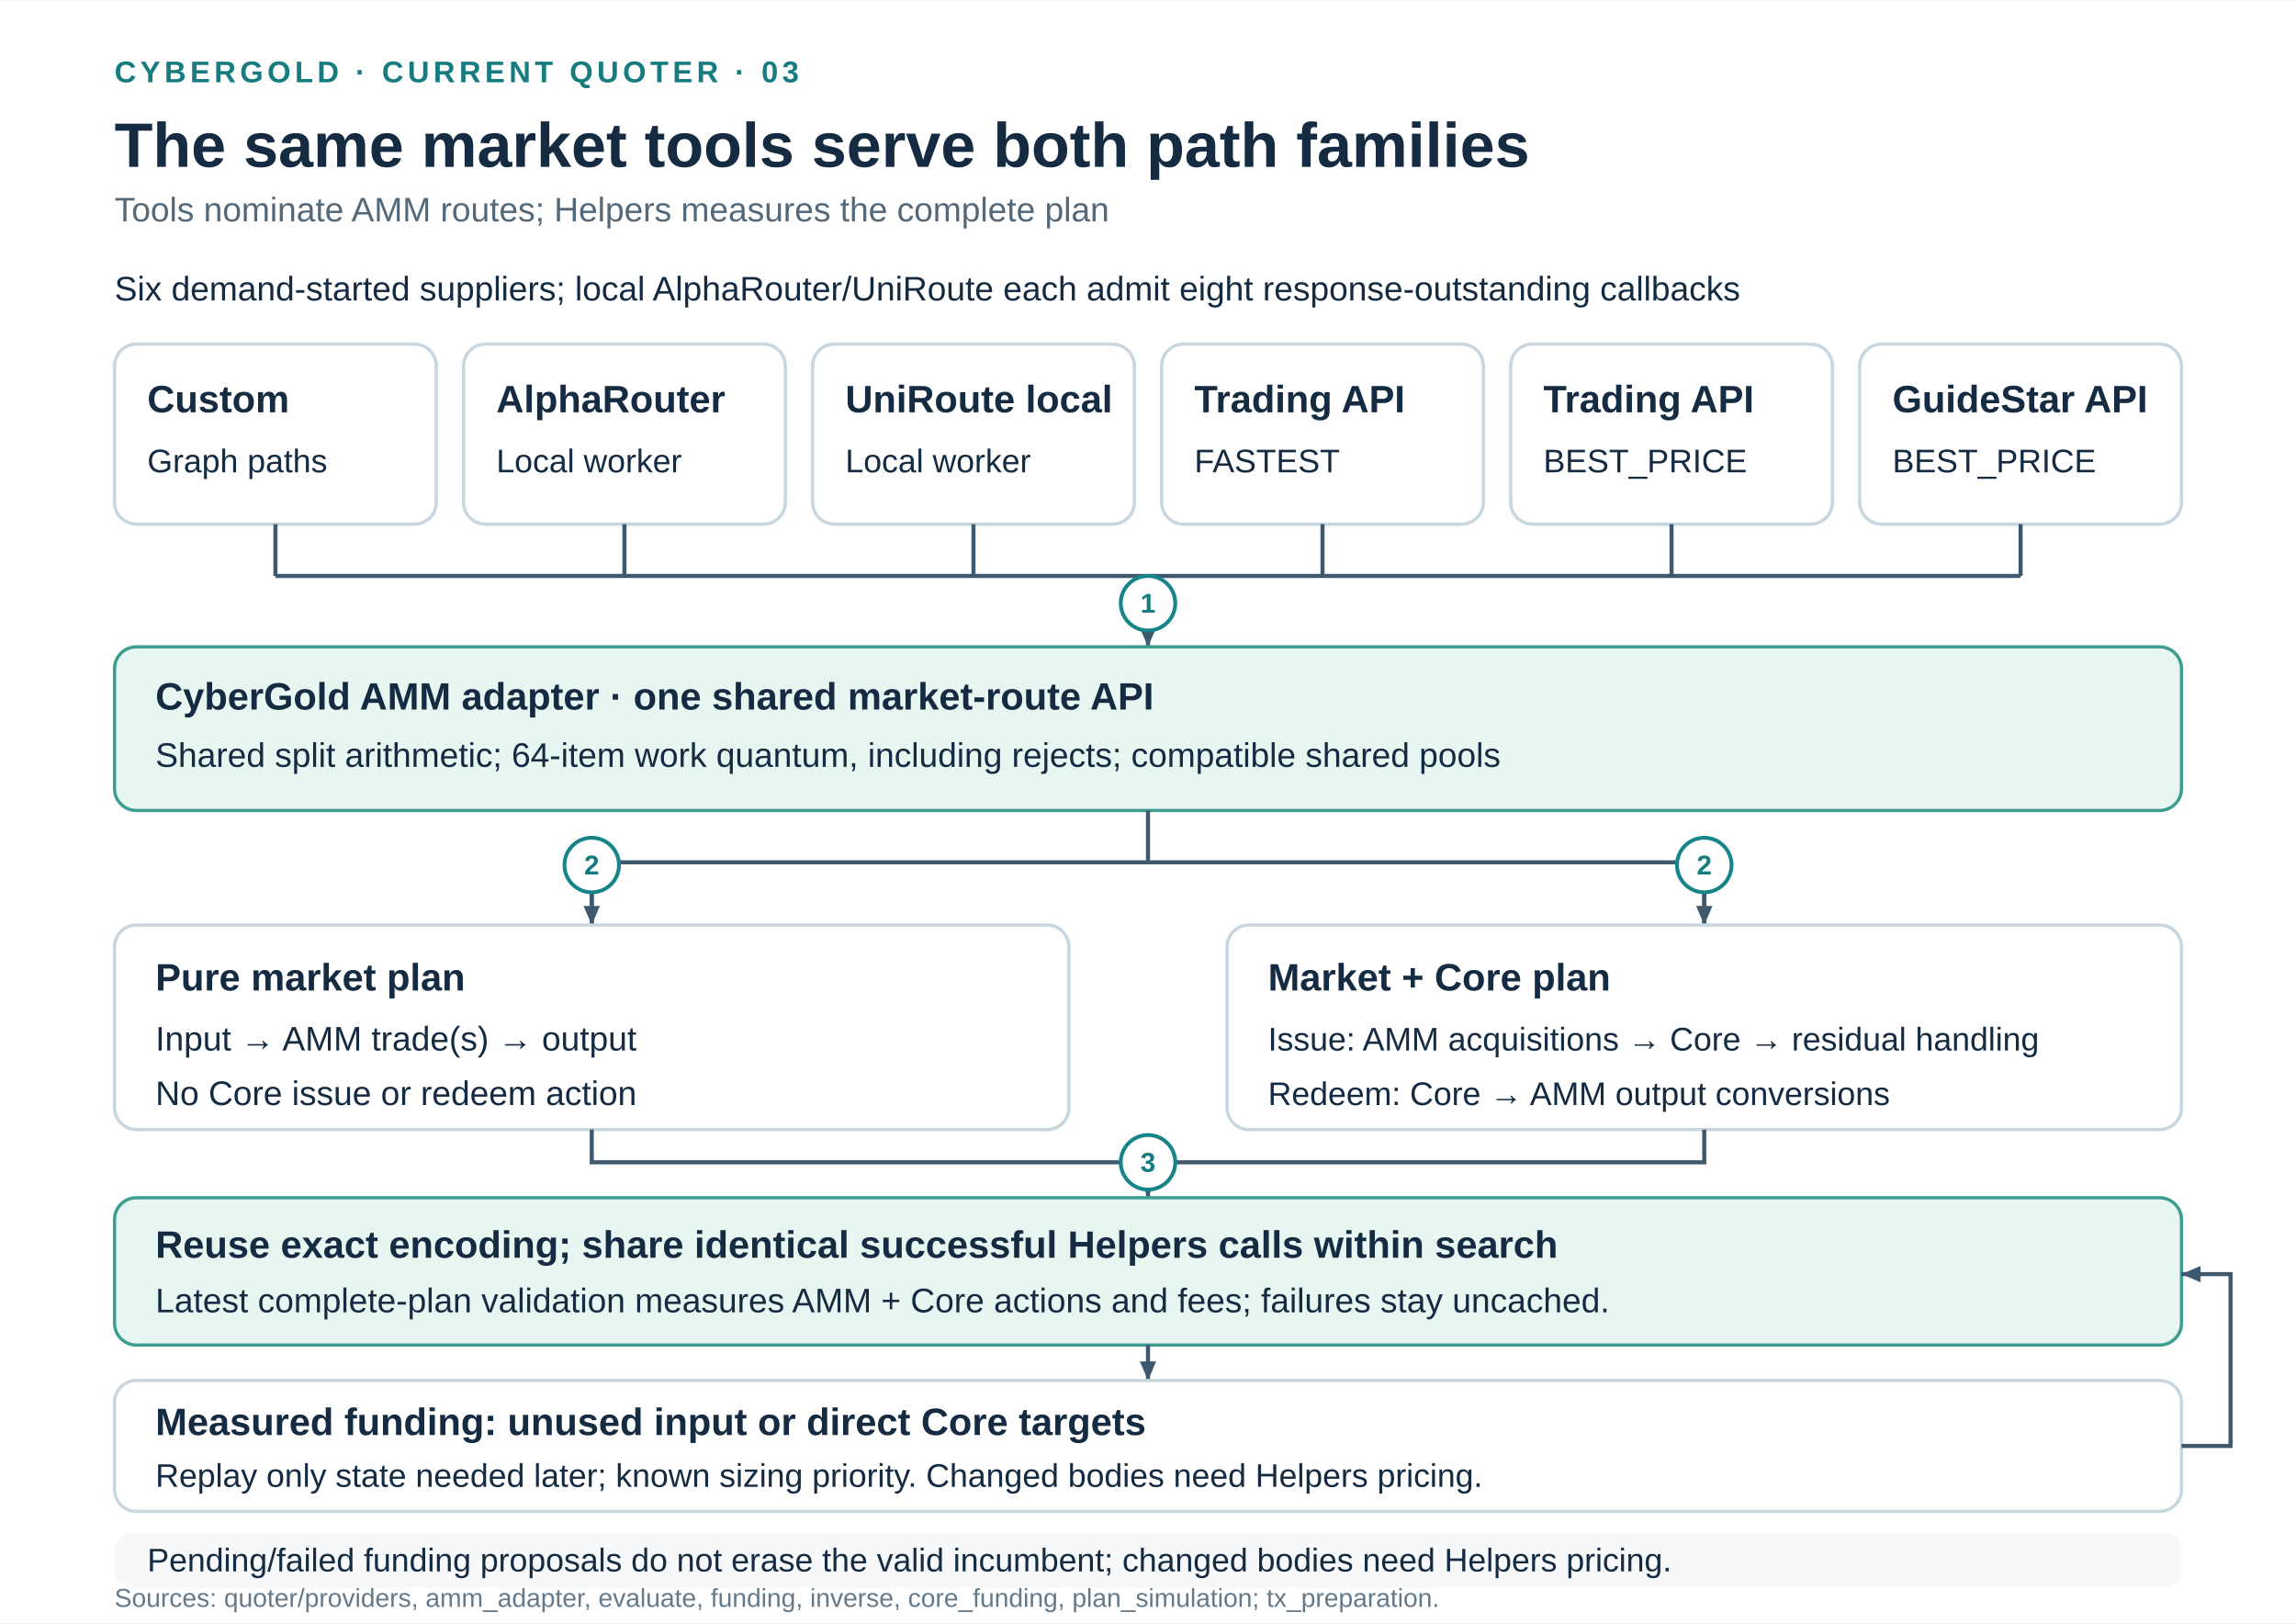
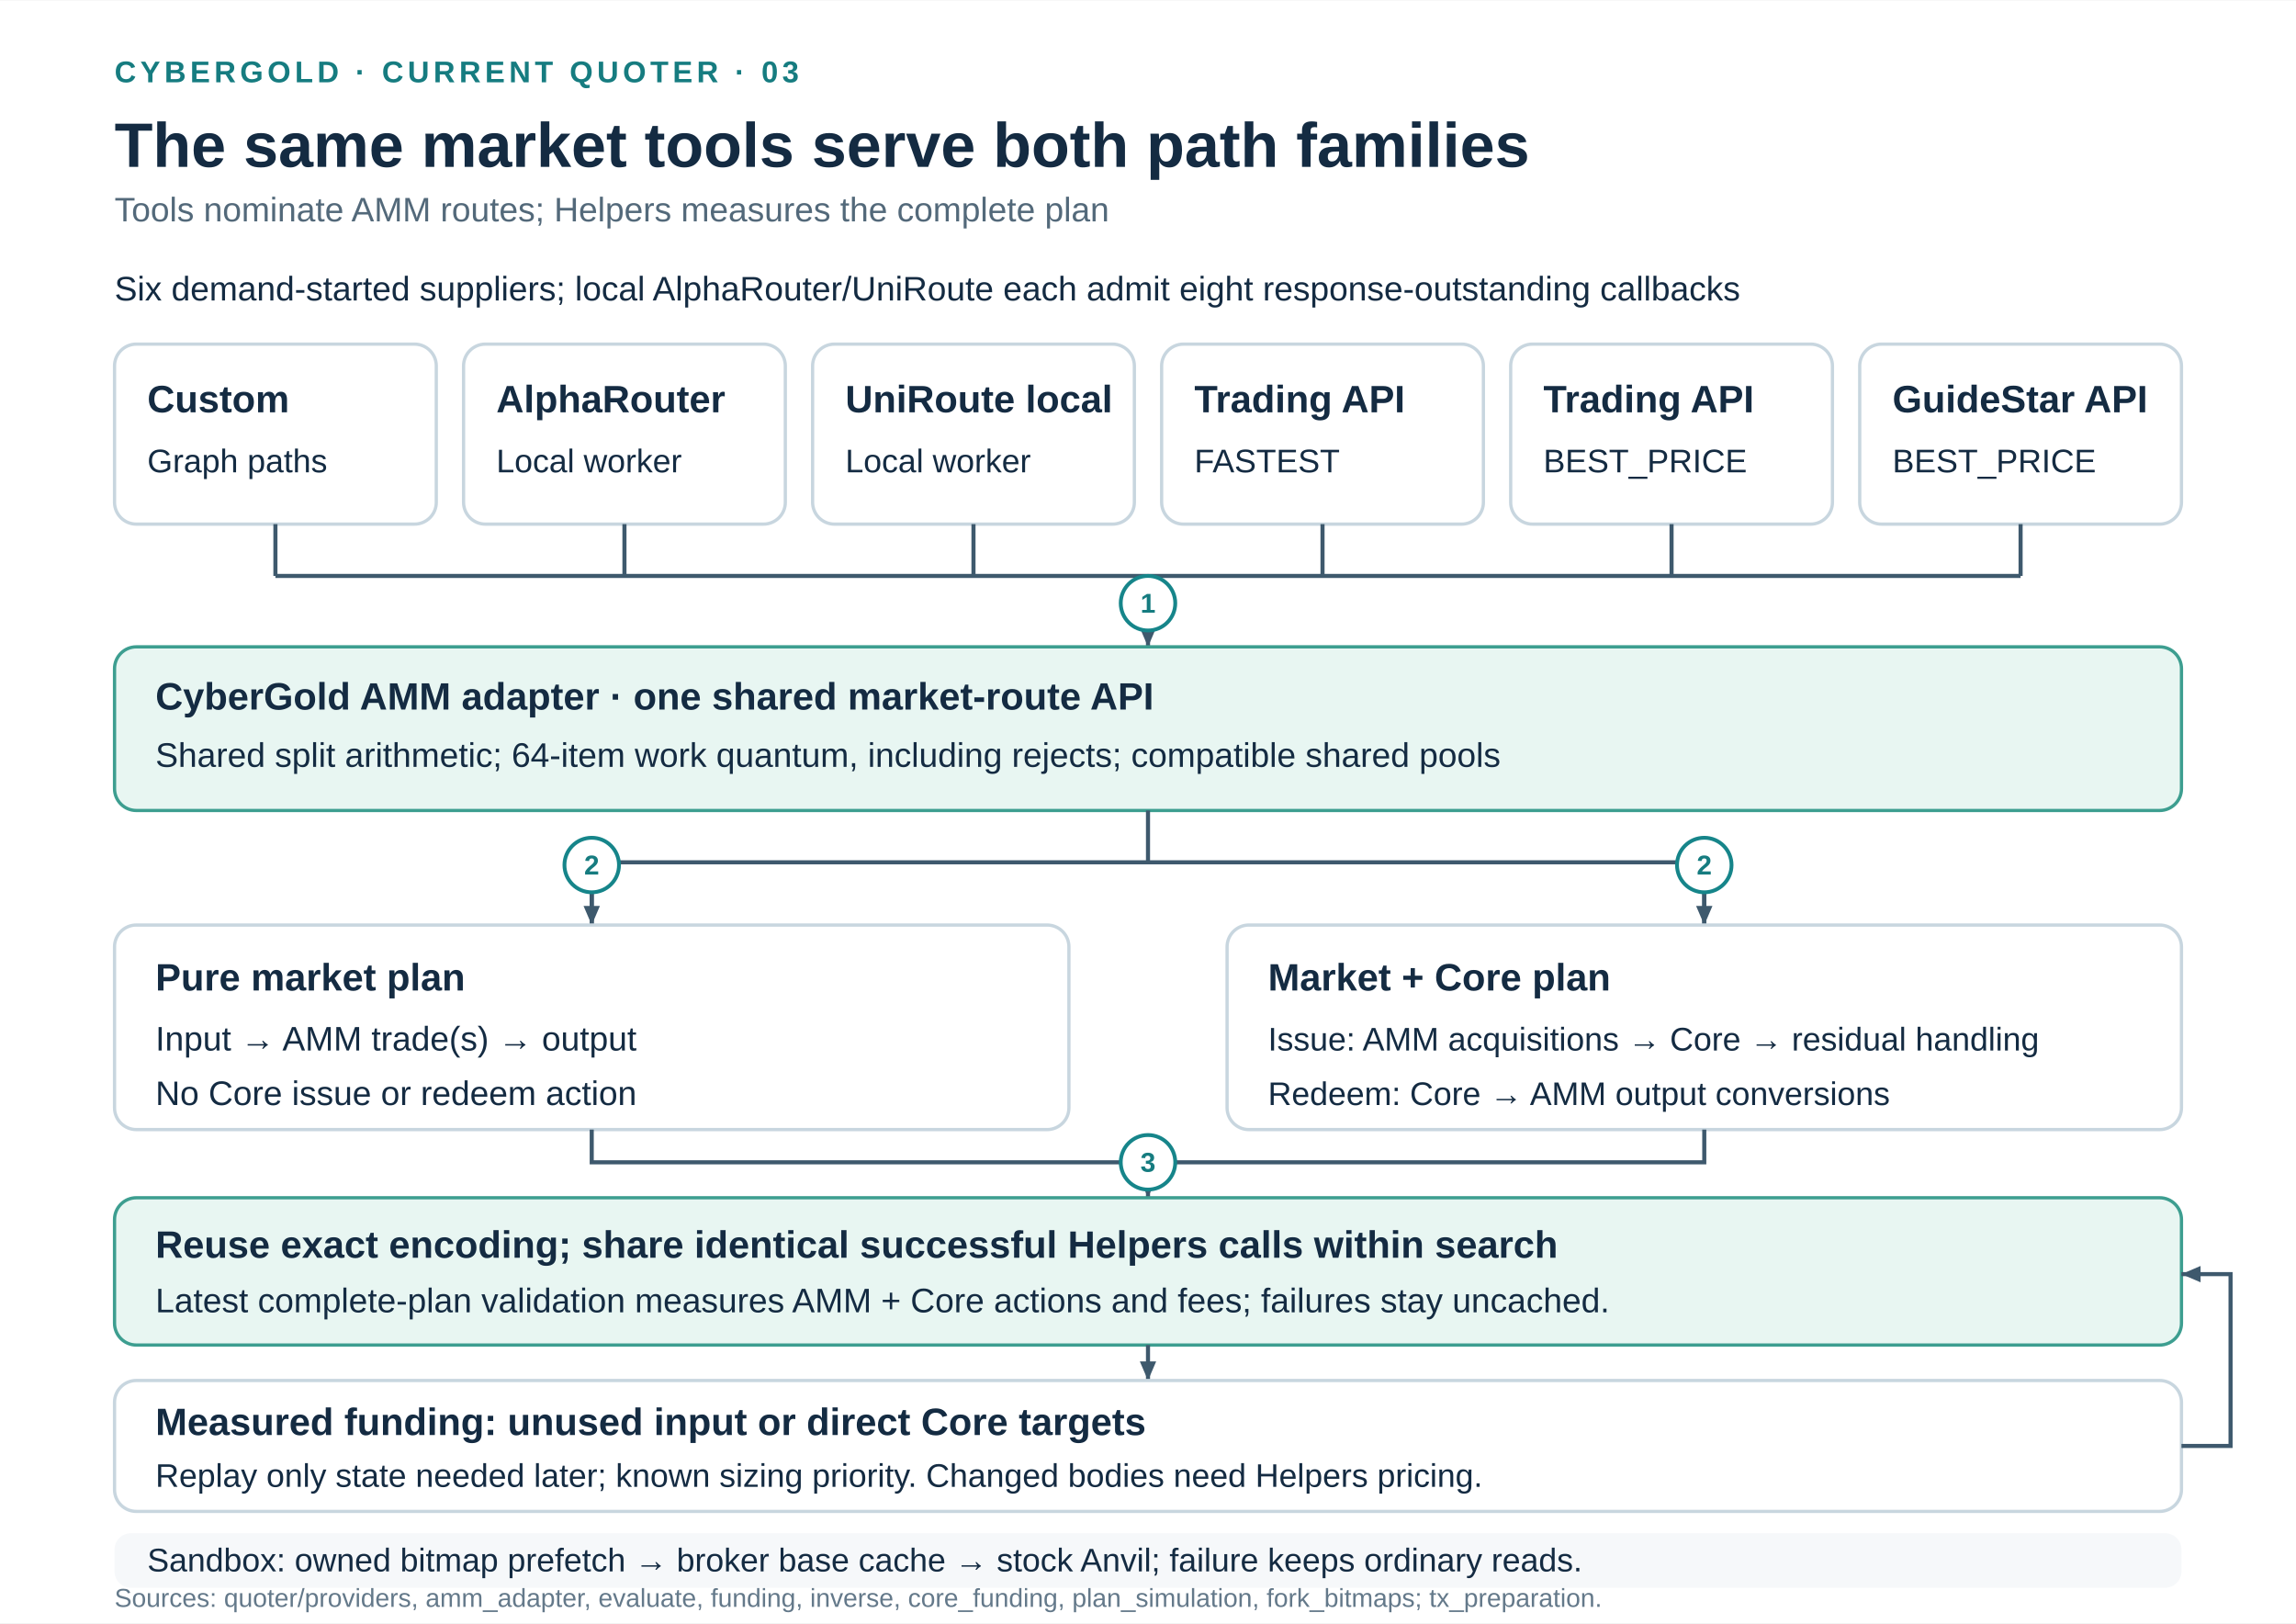
<svg xmlns="http://www.w3.org/2000/svg" width="297mm" height="210mm" viewBox="0 0 842 595" role="img" aria-labelledby="title desc">
  <defs>
    <marker id="arrow" markerWidth="8" markerHeight="8" refX="7" refY="4" orient="auto">
      <path d="M0 0 L8 4 L0 8 Z" fill="#3e596d" />
    </marker>
    <style>
    text{font-family:Arial,Helvetica,sans-serif;fill:#142b42}
    .eyebrow{font-size:11px;font-weight:700;letter-spacing:1.5px;fill:#167c80}
    .title{font-size:23px;font-weight:700}
    .subtitle{font-size:12.5px;fill:#53697a}
    .lane-label{font-size:10px;font-weight:700;letter-spacing:1.2px;fill:#53697a}
    .node{fill:#fff;stroke:#c8d6df;stroke-width:1.2}
    .fresh{fill:#e8f6f2;stroke:#3d9e90;stroke-width:1.2}
    .heading{font-size:14px;font-weight:700}
    .body{font-size:12px}
    .body-large{font-size:12.5px}
    .muted{fill:#53697a}
    .line{fill:none;stroke:#3e596d;stroke-width:1.5}
    .bus{fill:none;stroke:#3e596d;stroke-width:1.5}
    .dashed{fill:none;stroke:#8a9cab;stroke-width:1.3;stroke-dasharray:4 4}
    .step{fill:#fff;stroke:#16858a;stroke-width:1.4}
    .step-text{font-size:10px;font-weight:700;fill:#167c80;text-anchor:middle;dominant-baseline:central}
    .source{font-size:9.5px;fill:#64798a}
  </style>
  </defs>
  <rect width="842" height="595" fill="#fff" />
  <text x="42" y="30" class="eyebrow">CYBERGOLD · CURRENT QUOTER · 03</text>
  <text x="42" y="61" class="title">The same market tools serve both path families</text>
  <text x="42" y="81" class="subtitle">Tools nominate AMM routes; Helpers measures the complete plan</text>
  <text x="42" y="110" class="body-large">Six demand-started suppliers; local AlphaRouter/UniRoute each admit eight response-outstanding callbacks</text>
  <rect x="42" y="126" width="118" height="66" rx="8" class="node" />
  <text x="54" y="151" class="heading">Custom</text>
  <text x="54" y="173" class="body">Graph paths</text>
  <path d="M101 192 V211" class="bus" />
  <rect x="170" y="126" width="118" height="66" rx="8" class="node" />
  <text x="182" y="151" class="heading">AlphaRouter</text>
  <text x="182" y="173" class="body">Local worker</text>
  <path d="M229 192 V211" class="bus" />
  <rect x="298" y="126" width="118" height="66" rx="8" class="node" />
  <text x="310" y="151" class="heading">UniRoute local</text>
  <text x="310" y="173" class="body">Local worker</text>
  <path d="M357 192 V211" class="bus" />
  <rect x="426" y="126" width="118" height="66" rx="8" class="node" />
  <text x="438" y="151" class="heading">Trading API</text>
  <text x="438" y="173" class="body">FASTEST</text>
  <path d="M485 192 V211" class="bus" />
  <rect x="554" y="126" width="118" height="66" rx="8" class="node" />
  <text x="566" y="151" class="heading">Trading API</text>
  <text x="566" y="173" class="body">BEST_PRICE</text>
  <path d="M613 192 V211" class="bus" />
  <rect x="682" y="126" width="118" height="66" rx="8" class="node" />
  <text x="694" y="151" class="heading">GuideStar API</text>
  <text x="694" y="173" class="body">BEST_PRICE</text>
  <path d="M741 192 V211" class="bus" />
  <path d="M101 211 H741" class="bus" />
  <path d="M421 211 V237" class="line" />
  <polygon points="421.00,237.00 418.00,230.00 424.00,230.00" fill="#3e596d" />
  <circle cx="421" cy="221" r="10" class="step" />
  <text x="421" y="221" class="step-text">1</text>
  <rect x="42" y="237" width="758" height="60" rx="8" class="fresh" />
  <text x="57" y="260" class="heading">CyberGold AMM adapter · one shared market-route API</text>
  <text x="57" y="281" class="body-large">Shared split arithmetic; 64-item work quantum, including rejects; compatible shared pools</text>
  <path d="M421 297 V316 H217 V339 M421 316 H625 V339" class="bus" />
  <path d="M217 327 V339" class="line" />
  <polygon points="217.00,339.00 214.00,332.00 220.00,332.00" fill="#3e596d" />
  <circle cx="217" cy="317" r="10" class="step" />
  <text x="217" y="317" class="step-text">2</text>
  <path d="M625 327 V339" class="line" />
  <polygon points="625.00,339.00 622.00,332.00 628.00,332.00" fill="#3e596d" />
  <circle cx="625" cy="317" r="10" class="step" />
  <text x="625" y="317" class="step-text">2</text>
  <rect x="42" y="339" width="350" height="75" rx="8" class="node" />
  <text x="57" y="363" class="heading">Pure market plan</text>
  <text x="57" y="385" class="body-large">Input → AMM trade(s) → output</text>
  <text x="57" y="405" class="body-large">No Core issue or redeem action</text>
  <rect x="450" y="339" width="350" height="75" rx="8" class="node" />
  <text x="465" y="363" class="heading">Market + Core plan</text>
  <text x="465" y="385" class="body">Issue: AMM acquisitions → Core → residual handling</text>
  <text x="465" y="405" class="body">Redeem: Core → AMM output conversions</text>
  <path d="M217 414 V426 H625 V414" class="bus" />
  <path d="M421 426 V439" class="line" />
  <polygon points="421,439 418,432 424,432" fill="#3e596d" />
  <circle cx="421" cy="426" r="10" class="step" />
  <text x="421" y="426" class="step-text">3</text>
  <rect x="42" y="439" width="758" height="54" rx="8" class="fresh" />
  <text x="57" y="461" class="heading">Reuse exact encoding; share identical successful Helpers calls within search</text>
  <text x="57" y="481" class="body-large">Latest complete-plan validation measures AMM + Core actions and fees; failures stay uncached.</text>
  <path d="M421 493 V506" class="line" />
  <polygon points="421,506 418,499 424,499" fill="#3e596d" />
  <rect x="42" y="506" width="758" height="48" rx="8" class="node" />
  <text x="57" y="526" class="heading">Measured funding: unused input or direct Core targets</text>
  <text x="57" y="545" class="body">Replay only state needed later; known sizing priority. Changed bodies need Helpers pricing.</text>
  <path d="M800 530 H818 V467 H800" class="line" />
  <polygon points="800,467 807,464 807,470" fill="#3e596d" />
  <rect x="42" y="562" width="758" height="20" rx="6" fill="#f6f8fa" />
-   <text x="54" y="576" class="body">Pending/failed funding proposals do not erase the valid incumbent; changed bodies need Helpers pricing.</text>
-   <text x="42" y="589" class="source">Sources: quoter/providers, amm_adapter, evaluate, funding, inverse, core_funding, plan_simulation; tx_preparation.</text>
+   <text x="54" y="576" class="body">Sandbox: owned bitmap prefetch → broker base cache → stock Anvil; failure keeps ordinary reads.</text>
+   <text x="42" y="589" class="source">Sources: quoter/providers, amm_adapter, evaluate, funding, inverse, core_funding, plan_simulation, fork_bitmaps; tx_preparation.</text>
</svg>
